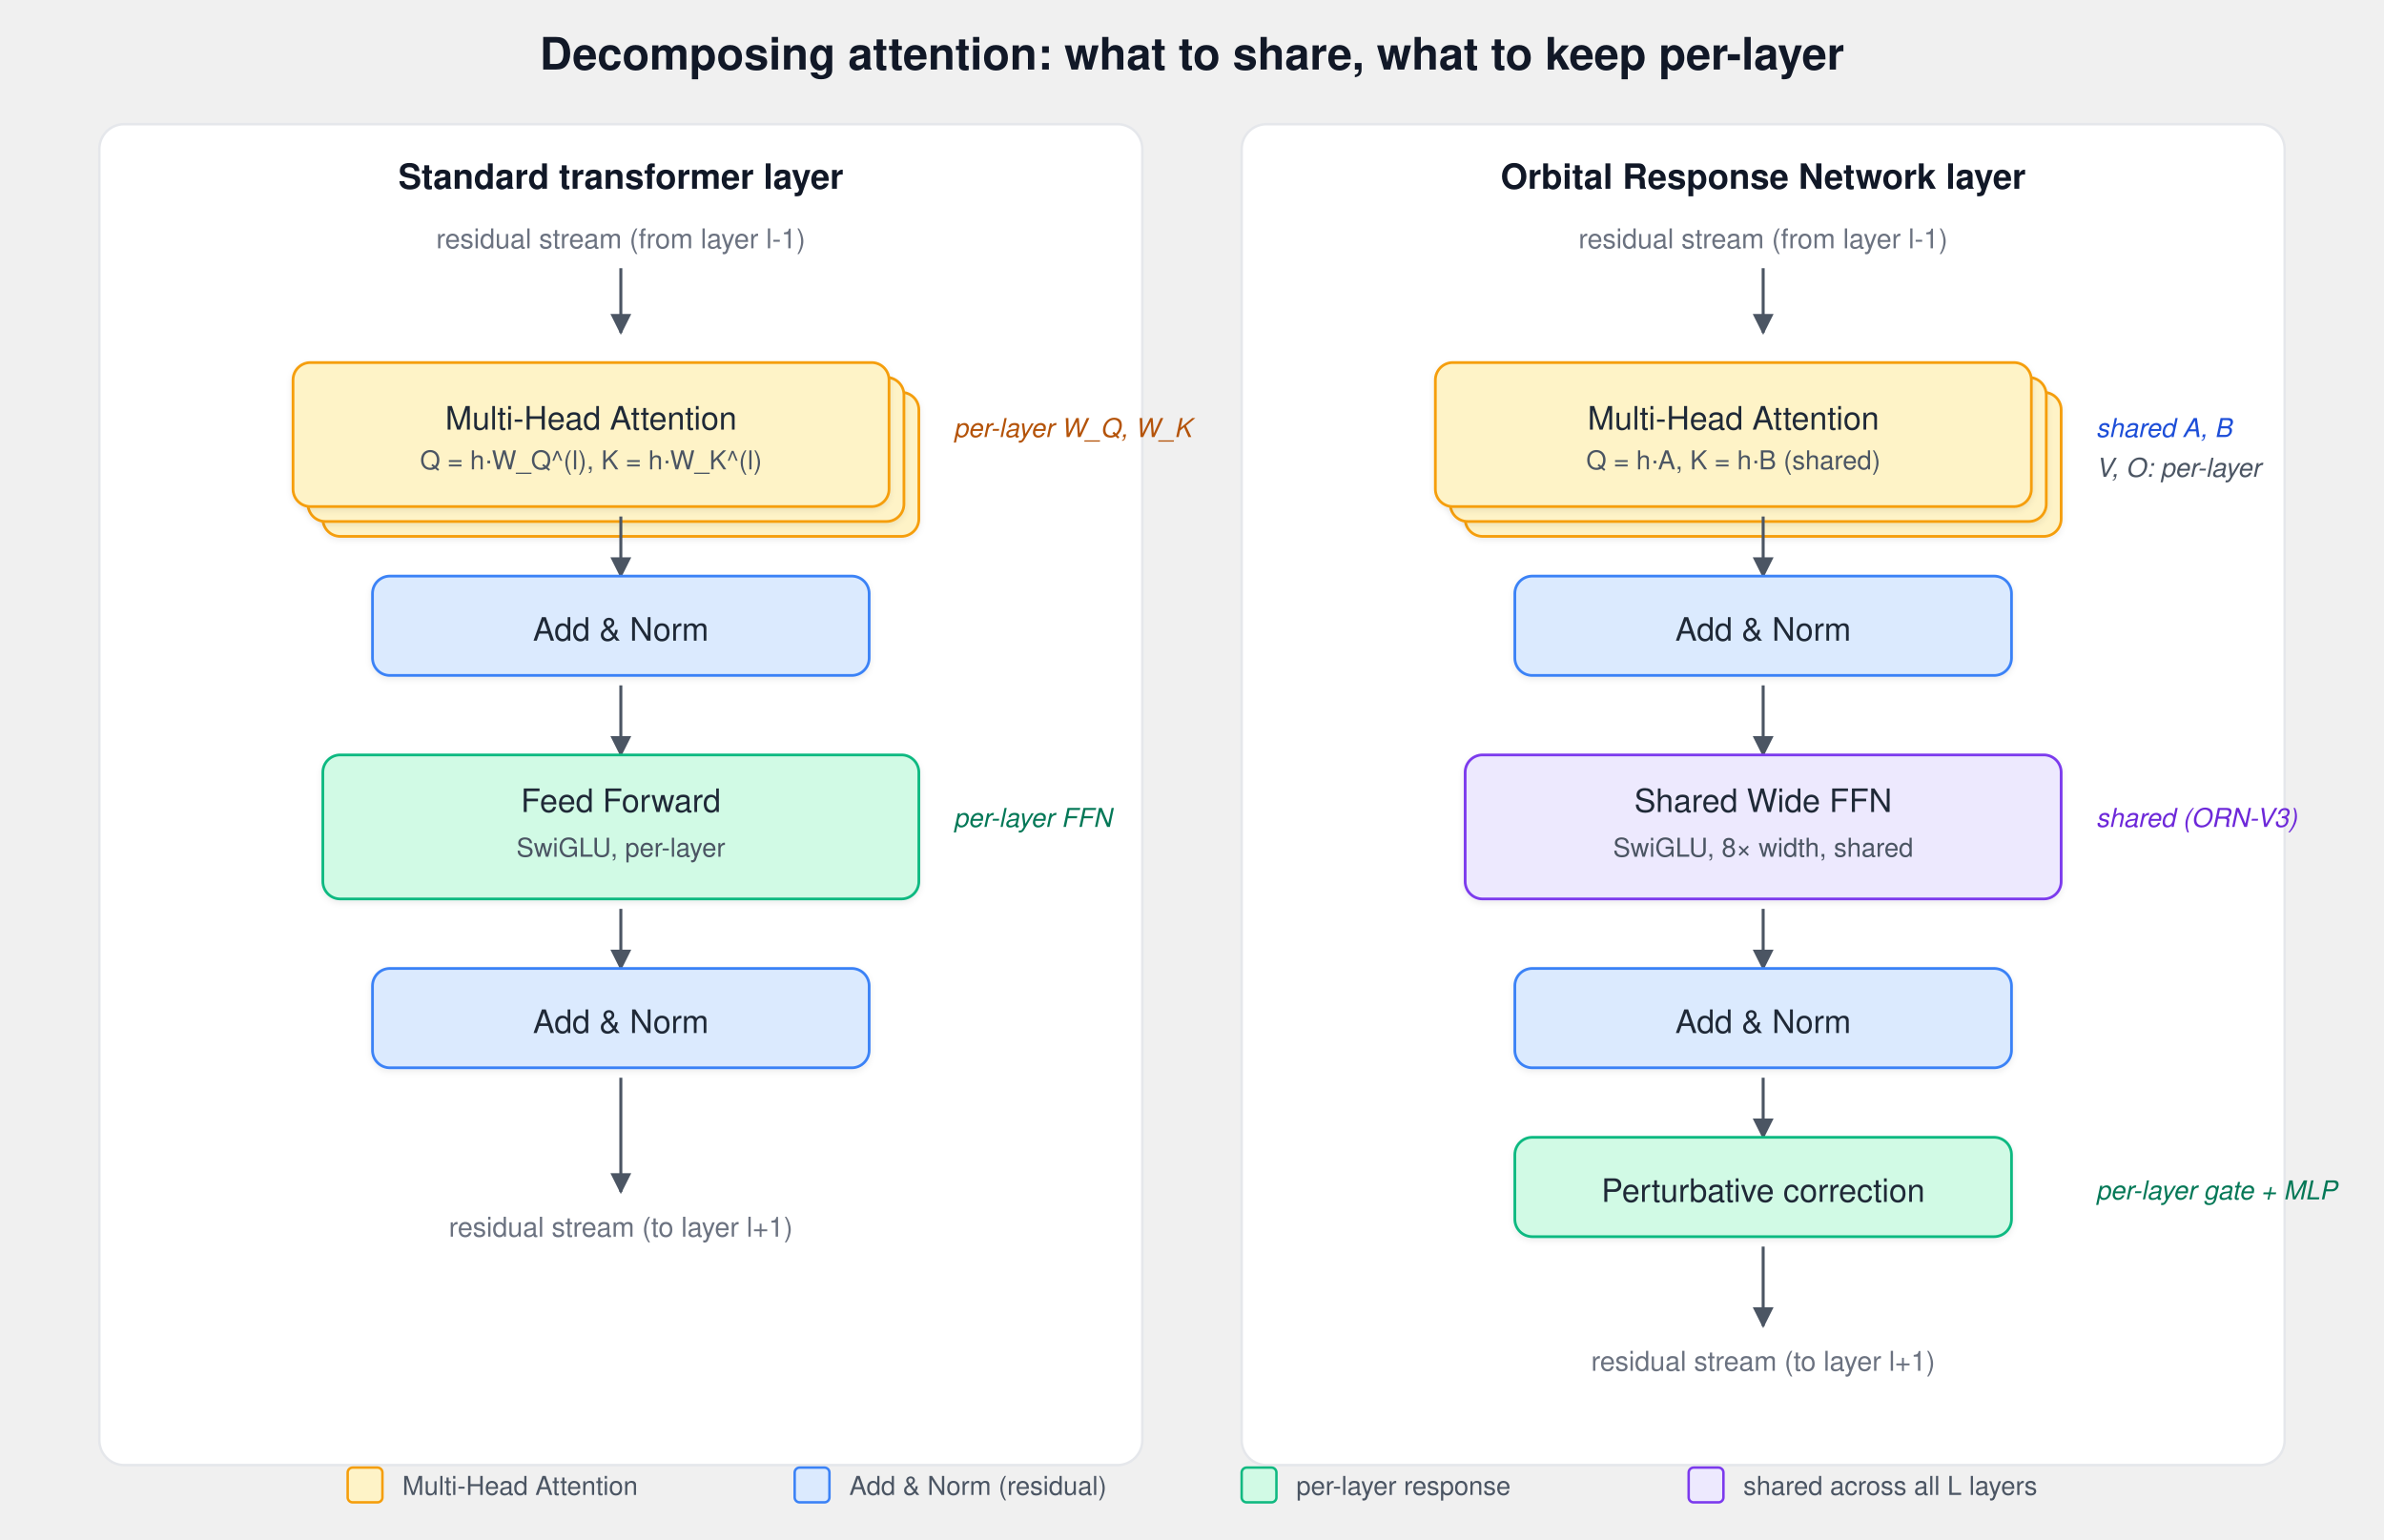
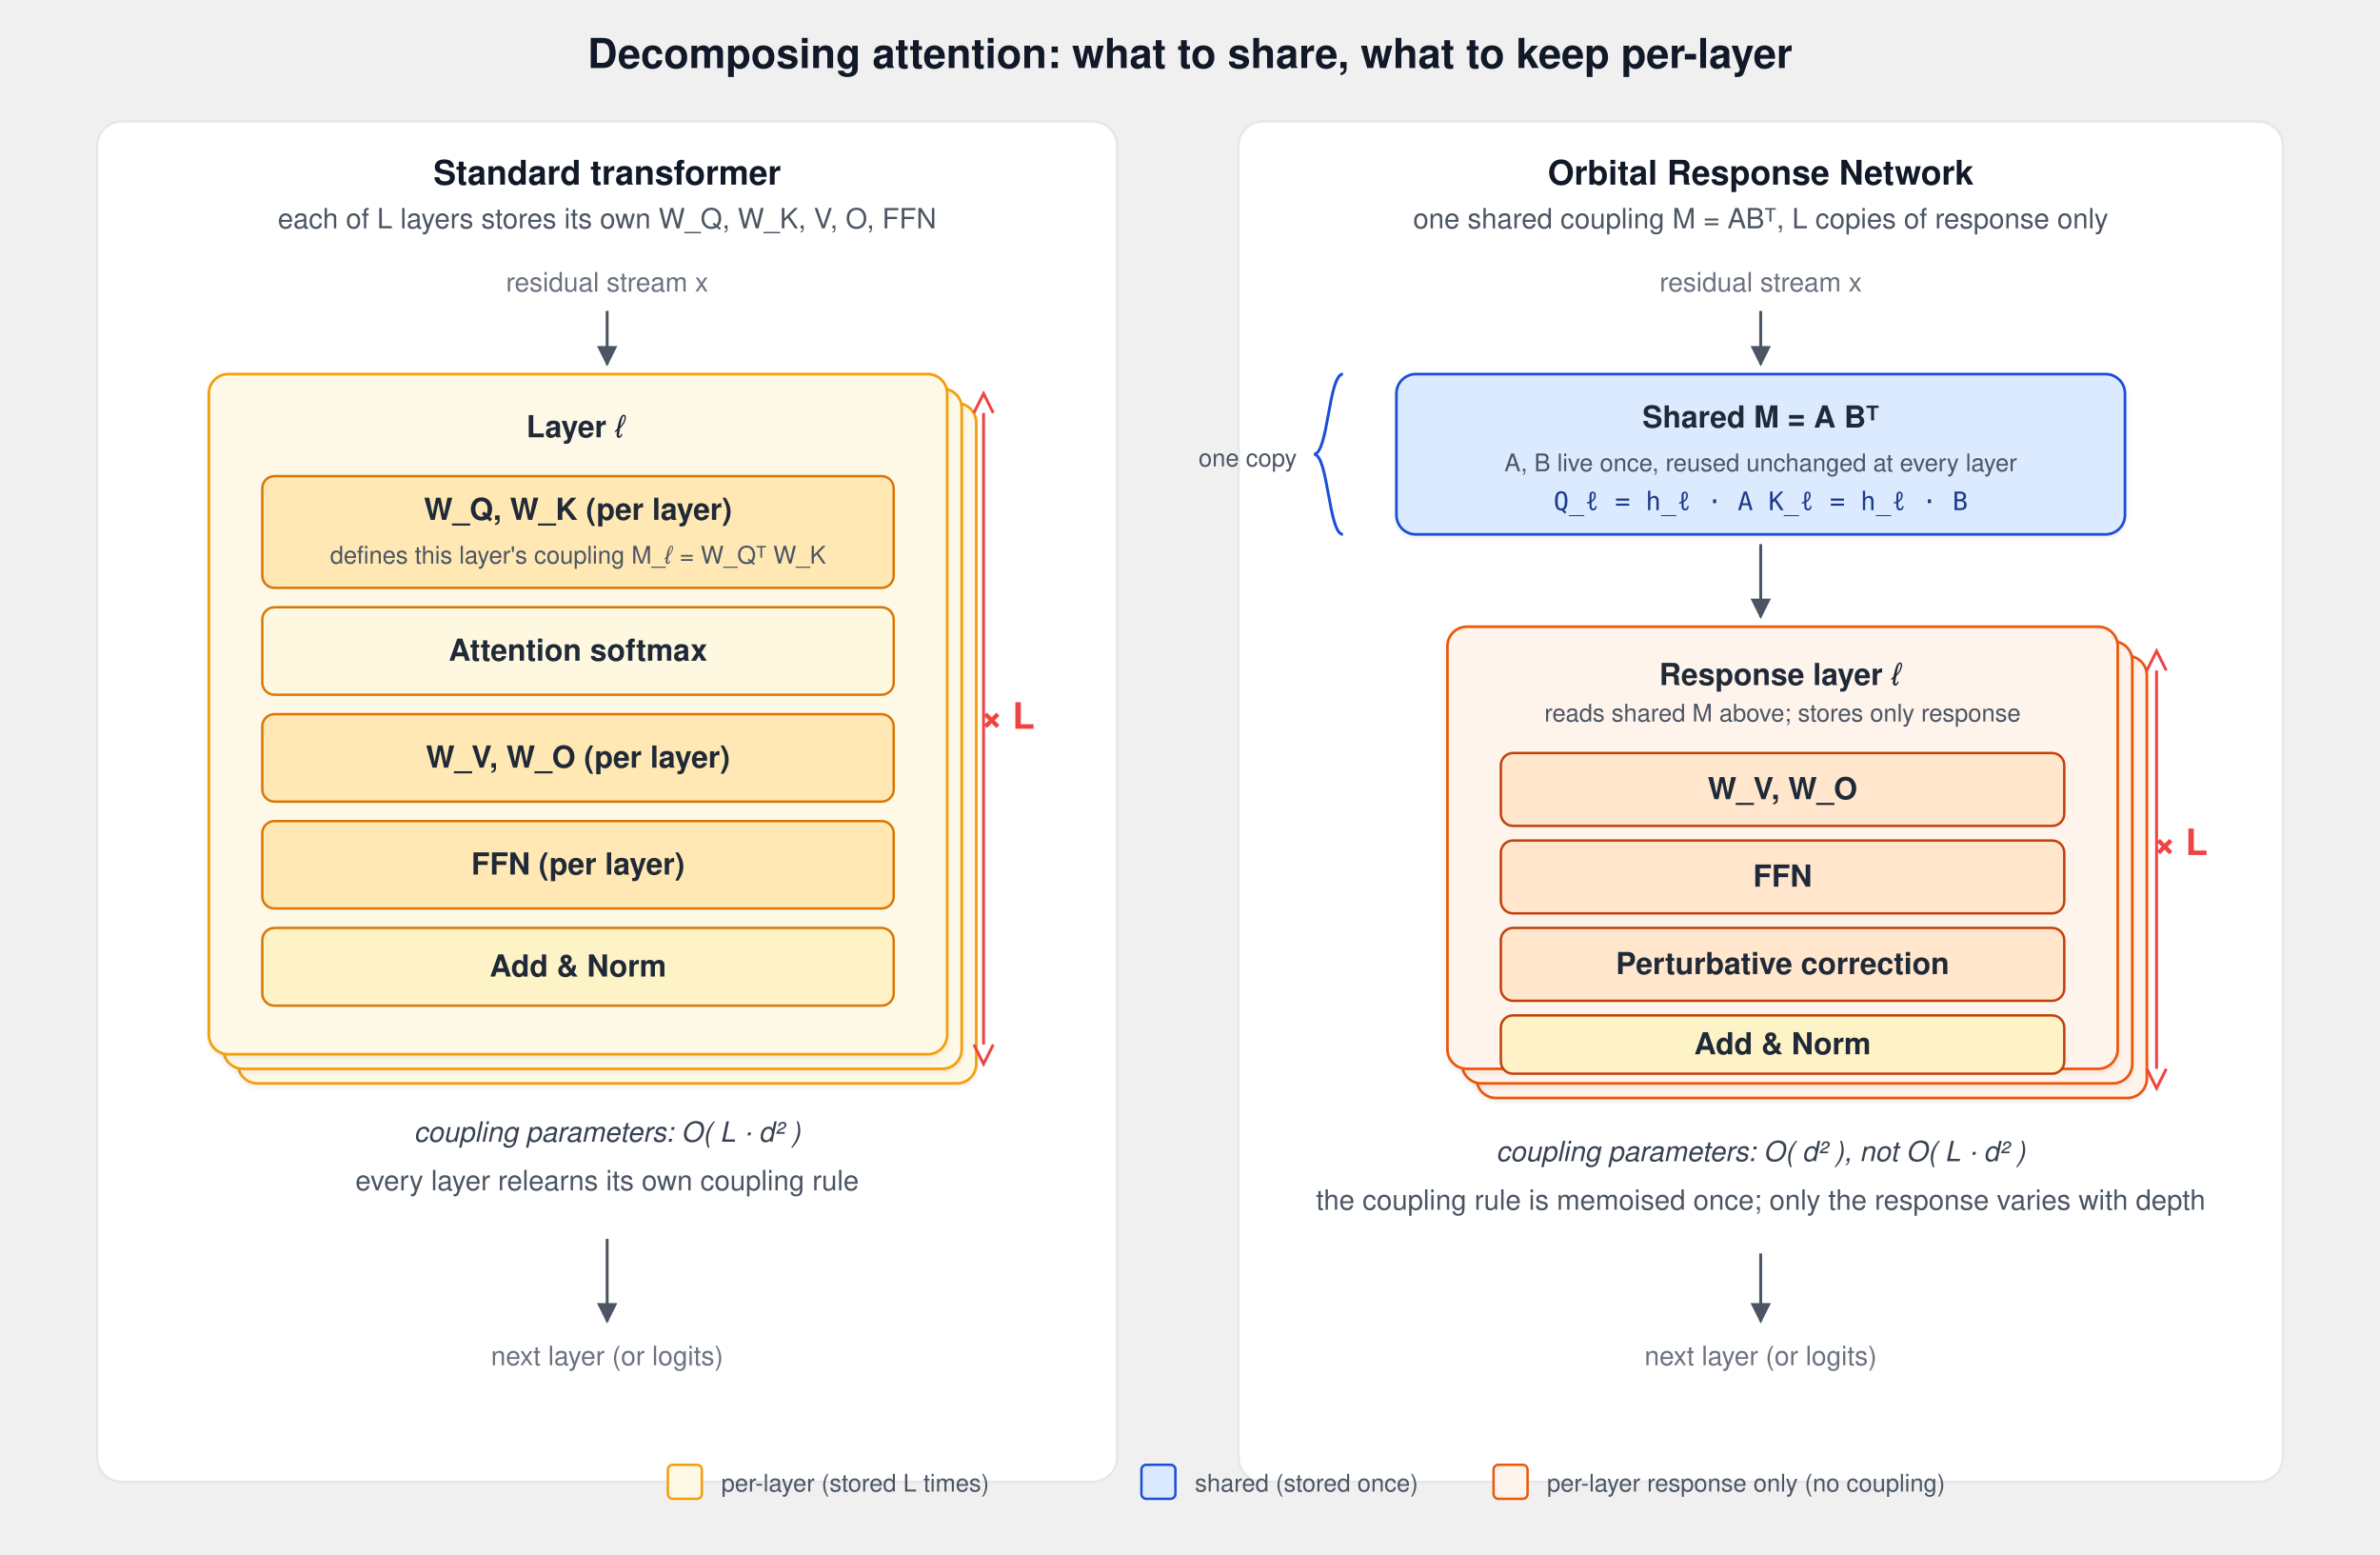
- <svg xmlns="http://www.w3.org/2000/svg" viewBox="0 0 960 620" font-family="Helvetica, Arial, sans-serif">
+ <svg xmlns="http://www.w3.org/2000/svg" viewBox="0 0 980 640" font-family="Helvetica, Arial, sans-serif">
  <defs>
    <marker id="arrow" viewBox="0 0 10 10" refX="9" refY="5" markerWidth="7" markerHeight="7" orient="auto">
      <path d="M 0 0 L 10 5 L 0 10 z" fill="#4b5563" />
    </marker>
    <filter id="soft" x="-5%" y="-5%" width="110%" height="115%">
-       <feDropShadow dx="0" dy="1" stdDeviation="1.2" flood-color="#000" flood-opacity="0.08" />
+       <feDropShadow dx="0" dy="1" stdDeviation="1" flood-color="#000" flood-opacity="0.07" />
    </filter>
  </defs>
  <style>
-     .title  { font-size: 18px; font-weight: 600; fill: #111827; }
+     .title  { font-size: 17px; font-weight: 600; fill: #111827; }
    .ptitle { font-size: 14px; font-weight: 600; fill: #111827; }
+     .psub   { font-size: 11.5px; fill: #4b5563; }
    .block  { stroke-width: 1.1; filter: url(#soft); }
-     .btxt   { font-size: 13px; font-weight: 500; fill: #1f2937; }
-     .sub    { font-size: 10.5px; fill: #4b5563; }
-     .side   { font-size: 10.5px; font-style: italic; }
+     .btxt   { font-size: 12.5px; font-weight: 600; fill: #1f2937; }
+     .sub    { font-size: 10px; fill: #4b5563; }
+     .mono   { font-family: "JetBrains Mono", Menlo, Monaco, monospace; font-size: 10.5px; }
+     .Lcount { font-size: 15px; font-weight: 700; fill: #ef4444; }
    .label  { font-size: 11px; fill: #6b7280; }
+     .pcost  { font-size: 11.5px; fill: #374151; font-style: italic; }
    .stream { stroke: #4b5563; stroke-width: 1.2; fill: none; }
-     .tick   { stroke: #9ca3af; stroke-width: 1; stroke-dasharray: 3 3; }
  </style>
-   <text x="480" y="28" class="title" text-anchor="middle">
+   <text x="490" y="28" class="title" text-anchor="middle">
    Decomposing attention: what to share, what to keep per-layer
  </text>
-   <g transform="translate(0,0)">
-     <rect x="40" y="50" width="420" height="540" rx="10" ry="10" fill="white" stroke="#e5e7eb" stroke-width="1" />
-     <text x="250" y="76" class="ptitle" text-anchor="middle">Standard transformer layer</text>
-     <text x="250" y="100" class="label" text-anchor="middle">residual stream (from layer l-1)</text>
-     <line class="stream" x1="250" y1="108" x2="250" y2="134" marker-end="url(#arrow)" />
+   <g>
+     <rect x="40" y="50" width="420" height="560" rx="10" ry="10" fill="white" stroke="#e5e7eb" stroke-width="1" />
+     <text x="250" y="76" class="ptitle" text-anchor="middle">Standard transformer</text>
+     <text x="250" y="94" class="psub" text-anchor="middle">
+       each of L layers stores its own W_Q, W_K, V, O, FFN
+     </text>
+     <text x="250" y="120" class="label" text-anchor="middle">residual stream x</text>
+     <line class="stream" x1="250" y1="128" x2="250" y2="150" marker-end="url(#arrow)" />
+     <g id="tf-stack">
+       <rect class="block" x="98" y="166" width="304" height="280" rx="8" fill="#fef9e7" stroke="#f59e0b" />
+       <rect class="block" x="92" y="160" width="304" height="280" rx="8" fill="#fef9e7" stroke="#f59e0b" />
+       <rect class="block" x="86" y="154" width="304" height="280" rx="8" fill="#fef9e7" stroke="#f59e0b" />
+       <text x="238" y="180" class="btxt" text-anchor="middle">Layer ℓ</text>
+       <rect x="108" y="196" width="260" height="46" rx="5" fill="#ffe8b3" stroke="#d97706" />
+       <text x="238" y="214" class="btxt" text-anchor="middle">W_Q, W_K   (per layer)</text>
+       <text x="238" y="232" class="sub" text-anchor="middle">
+         defines this layer's coupling M_ℓ = W_Qᵀ W_K
+       </text>
+       <rect x="108" y="250" width="260" height="36" rx="5" fill="#fff8e1" stroke="#d97706" />
+       <text x="238" y="272" class="btxt" text-anchor="middle">Attention softmax</text>
+       <rect x="108" y="294" width="260" height="36" rx="5" fill="#ffe8b3" stroke="#d97706" />
+       <text x="238" y="316" class="btxt" text-anchor="middle">W_V, W_O   (per layer)</text>
+       <rect x="108" y="338" width="260" height="36" rx="5" fill="#ffe8b3" stroke="#d97706" />
+       <text x="238" y="360" class="btxt" text-anchor="middle">FFN   (per layer)</text>
+       <rect x="108" y="382" width="260" height="32" rx="5" fill="#fef3c7" stroke="#d97706" />
+       <text x="238" y="402" class="btxt" text-anchor="middle">Add &amp; Norm</text>
+     </g>
+     <text x="415" y="300" class="Lcount" text-anchor="middle">× L</text>
+     <line x1="405" y1="170" x2="405" y2="430" stroke="#ef4444" stroke-width="1.2" />
+     <polyline points="401,170 405,162 409,170" fill="none" stroke="#ef4444" stroke-width="1.2" />
+     <polyline points="401,430 405,438 409,430" fill="none" stroke="#ef4444" stroke-width="1.2" />
+     <text x="250" y="470" class="pcost" text-anchor="middle">
+       coupling parameters: O( L · d² )
+     </text>
+     <text x="250" y="490" class="psub" text-anchor="middle">
+       every layer relearns its own coupling rule
+     </text>
+     <line class="stream" x1="250" y1="510" x2="250" y2="544" marker-end="url(#arrow)" />
+     <text x="250" y="562" class="label" text-anchor="middle">next layer (or logits)</text>
+   </g>
+   <g>
+     <rect x="510" y="50" width="430" height="560" rx="10" ry="10" fill="white" stroke="#e5e7eb" stroke-width="1" />
+     <text x="725" y="76" class="ptitle" text-anchor="middle">Orbital Response Network</text>
+     <text x="725" y="94" class="psub" text-anchor="middle">
+       one shared coupling M = ABᵀ, L copies of response only
+     </text>
+     <text x="725" y="120" class="label" text-anchor="middle">residual stream x</text>
+     <line class="stream" x1="725" y1="128" x2="725" y2="150" marker-end="url(#arrow)" />
+     <rect class="block" x="575" y="154" width="300" height="66" rx="8" fill="#dbeafe" stroke="#1d4ed8" stroke-width="1.6" />
+     <text x="725" y="176" class="btxt" text-anchor="middle" fill="#1e3a8a">
+       Shared M = A Bᵀ
+     </text>
+     <text x="725" y="194" class="sub" text-anchor="middle" fill="#1e40af">
+       A, B live once, reused unchanged at every layer
+     </text>
+     <text x="725" y="210" class="mono" text-anchor="middle" fill="#1e3a8a">
+       Q_ℓ = h_ℓ · A        K_ℓ = h_ℓ · B
+     </text>
+     <path d="M 553 154 C 547 154, 547 187, 541 187 C 547 187, 547 220, 553 220" fill="none" stroke="#1d4ed8" stroke-width="1.2" />
+     <text x="534" y="192" class="sub" text-anchor="end" fill="#1d4ed8">
+       one copy
+     </text>
+     <line class="stream" x1="725" y1="224" x2="725" y2="254" marker-end="url(#arrow)" />
    <g>
-       <rect class="block" x="130" y="158" width="240" height="58" rx="7" ry="7" fill="#fef3c7" stroke="#f59e0b" />
-       <rect class="block" x="124" y="152" width="240" height="58" rx="7" ry="7" fill="#fef3c7" stroke="#f59e0b" />
-       <rect class="block" x="118" y="146" width="240" height="58" rx="7" ry="7" fill="#fef3c7" stroke="#f59e0b" />
-       <text x="238" y="173" class="btxt" text-anchor="middle">Multi-Head Attention</text>
-       <text x="238" y="189" class="sub" text-anchor="middle">
-         Q = h·W_Q^(l),  K = h·W_K^(l)
+       <rect class="block" x="608" y="270" width="276" height="182" rx="8" fill="#fff4eb" stroke="#ea580c" />
+       <rect class="block" x="602" y="264" width="276" height="182" rx="8" fill="#fff4eb" stroke="#ea580c" />
+       <rect class="block" x="596" y="258" width="276" height="182" rx="8" fill="#fff4eb" stroke="#ea580c" />
+       <text x="734" y="282" class="btxt" text-anchor="middle">Response layer ℓ</text>
+       <text x="734" y="297" class="sub" text-anchor="middle" fill="#9a3412">
+         reads shared M above; stores only response
      </text>
+       <rect x="618" y="310" width="232" height="30" rx="5" fill="#ffe6cc" stroke="#c2410c" />
+       <text x="734" y="329" class="btxt" text-anchor="middle">W_V, W_O</text>
+       <rect x="618" y="346" width="232" height="30" rx="5" fill="#ffe6cc" stroke="#c2410c" />
+       <text x="734" y="365" class="btxt" text-anchor="middle">FFN</text>
+       <rect x="618" y="382" width="232" height="30" rx="5" fill="#ffe6cc" stroke="#c2410c" />
+       <text x="734" y="401" class="btxt" text-anchor="middle">Perturbative correction</text>
+       <rect x="618" y="418" width="232" height="24" rx="5" fill="#fef3c7" stroke="#c2410c" />
+       <text x="734" y="434" class="btxt" text-anchor="middle" font-size="11">Add &amp; Norm</text>
    </g>
-     <text x="384" y="176" class="side" fill="#b45309">per-layer W_Q, W_K</text>
-     <line class="stream" x1="250" y1="208" x2="250" y2="232" marker-end="url(#arrow)" />
-     <rect class="block" x="150" y="232" width="200" height="40" rx="7" ry="7" fill="#dbeafe" stroke="#3b82f6" />
-     <text x="250" y="258" class="btxt" text-anchor="middle">Add &amp; Norm</text>
-     <line class="stream" x1="250" y1="276" x2="250" y2="304" marker-end="url(#arrow)" />
-     <rect class="block" x="130" y="304" width="240" height="58" rx="7" ry="7" fill="#d1fae5" stroke="#10b981" />
-     <text x="250" y="327" class="btxt" text-anchor="middle">Feed Forward</text>
-     <text x="250" y="345" class="sub" text-anchor="middle">SwiGLU, per-layer</text>
-     <text x="384" y="333" class="side" fill="#047857">per-layer FFN</text>
-     <line class="stream" x1="250" y1="366" x2="250" y2="390" marker-end="url(#arrow)" />
-     <rect class="block" x="150" y="390" width="200" height="40" rx="7" ry="7" fill="#dbeafe" stroke="#3b82f6" />
-     <text x="250" y="416" class="btxt" text-anchor="middle">Add &amp; Norm</text>
-     <line class="stream" x1="250" y1="434" x2="250" y2="480" marker-end="url(#arrow)" />
-     <text x="250" y="498" class="label" text-anchor="middle">residual stream (to layer l+1)</text>
+     <text x="898" y="352" class="Lcount" text-anchor="middle">× L</text>
+     <line x1="888" y1="276" x2="888" y2="440" stroke="#ef4444" stroke-width="1.2" />
+     <polyline points="884,276 888,268 892,276" fill="none" stroke="#ef4444" stroke-width="1.2" />
+     <polyline points="884,440 888,448 892,440" fill="none" stroke="#ef4444" stroke-width="1.2" />
+     <text x="725" y="478" class="pcost" text-anchor="middle">
+       coupling parameters: O( d² ), not O( L · d² )
+     </text>
+     <text x="725" y="498" class="psub" text-anchor="middle">
+       the coupling rule is memoised once; only the response varies with depth
+     </text>
+     <line class="stream" x1="725" y1="516" x2="725" y2="544" marker-end="url(#arrow)" />
+     <text x="725" y="562" class="label" text-anchor="middle">next layer (or logits)</text>
  </g>
-   <g transform="translate(0,0)">
-     <rect x="500" y="50" width="420" height="540" rx="10" ry="10" fill="white" stroke="#e5e7eb" stroke-width="1" />
-     <text x="710" y="76" class="ptitle" text-anchor="middle">Orbital Response Network layer</text>
-     <text x="710" y="100" class="label" text-anchor="middle">residual stream (from layer l-1)</text>
-     <line class="stream" x1="710" y1="108" x2="710" y2="134" marker-end="url(#arrow)" />
-     <g>
-       <rect class="block" x="590" y="158" width="240" height="58" rx="7" ry="7" fill="#fef3c7" stroke="#f59e0b" />
-       <rect class="block" x="584" y="152" width="240" height="58" rx="7" ry="7" fill="#fef3c7" stroke="#f59e0b" />
-       <rect class="block" x="578" y="146" width="240" height="58" rx="7" ry="7" fill="#fef3c7" stroke="#f59e0b" />
-       <text x="698" y="173" class="btxt" text-anchor="middle">Multi-Head Attention</text>
-       <text x="698" y="189" class="sub" text-anchor="middle">
-         Q = h·A,  K = h·B   (shared)
-       </text>
-     </g>
-     <text x="844" y="176" class="side" fill="#1d4ed8">shared A, B</text>
-     <text x="844" y="192" class="side" fill="#4b5563">V, O: per-layer</text>
-     <line class="stream" x1="710" y1="208" x2="710" y2="232" marker-end="url(#arrow)" />
-     <rect class="block" x="610" y="232" width="200" height="40" rx="7" ry="7" fill="#dbeafe" stroke="#3b82f6" />
-     <text x="710" y="258" class="btxt" text-anchor="middle">Add &amp; Norm</text>
-     <line class="stream" x1="710" y1="276" x2="710" y2="304" marker-end="url(#arrow)" />
-     <rect class="block" x="590" y="304" width="240" height="58" rx="7" ry="7" fill="#ede9fe" stroke="#7c3aed" />
-     <text x="710" y="327" class="btxt" text-anchor="middle">Shared Wide FFN</text>
-     <text x="710" y="345" class="sub" text-anchor="middle">SwiGLU, 8× width, shared</text>
-     <text x="844" y="333" class="side" fill="#6d28d9">shared (ORN-V3)</text>
-     <line class="stream" x1="710" y1="366" x2="710" y2="390" marker-end="url(#arrow)" />
-     <rect class="block" x="610" y="390" width="200" height="40" rx="7" ry="7" fill="#dbeafe" stroke="#3b82f6" />
-     <text x="710" y="416" class="btxt" text-anchor="middle">Add &amp; Norm</text>
-     <line class="stream" x1="710" y1="434" x2="710" y2="458" marker-end="url(#arrow)" />
-     <rect class="block" x="610" y="458" width="200" height="40" rx="7" ry="7" fill="#d1fae5" stroke="#10b981" />
-     <text x="710" y="484" class="btxt" text-anchor="middle">Perturbative correction</text>
-     <text x="844" y="483" class="side" fill="#047857">per-layer gate + MLP</text>
-     <line class="stream" x1="710" y1="502" x2="710" y2="534" marker-end="url(#arrow)" />
-     <text x="710" y="552" class="label" text-anchor="middle">residual stream (to layer l+1)</text>
-   </g>
-   <g transform="translate(140, 600)">
-     <rect x="0" y="-9" width="14" height="14" rx="2" fill="#fef3c7" stroke="#f59e0b" />
-     <text x="22" y="2" class="sub">Multi-Head Attention</text>
-     <rect x="180" y="-9" width="14" height="14" rx="2" fill="#dbeafe" stroke="#3b82f6" />
-     <text x="202" y="2" class="sub">Add &amp; Norm (residual)</text>
-     <rect x="360" y="-9" width="14" height="14" rx="2" fill="#d1fae5" stroke="#10b981" />
-     <text x="382" y="2" class="sub">per-layer response</text>
-     <rect x="540" y="-9" width="14" height="14" rx="2" fill="#ede9fe" stroke="#7c3aed" />
-     <text x="562" y="2" class="sub">shared across all L layers</text>
+   <g transform="translate(275, 612)">
+     <rect x="0" y="-9" width="14" height="14" rx="2" fill="#fef9e7" stroke="#f59e0b" />
+     <text x="22" y="2" class="sub">per-layer (stored L times)</text>
+     <rect x="195" y="-9" width="14" height="14" rx="2" fill="#dbeafe" stroke="#1d4ed8" />
+     <text x="217" y="2" class="sub">shared (stored once)</text>
+     <rect x="340" y="-9" width="14" height="14" rx="2" fill="#fff4eb" stroke="#ea580c" />
+     <text x="362" y="2" class="sub">per-layer response only (no coupling)</text>
  </g>
</svg>
